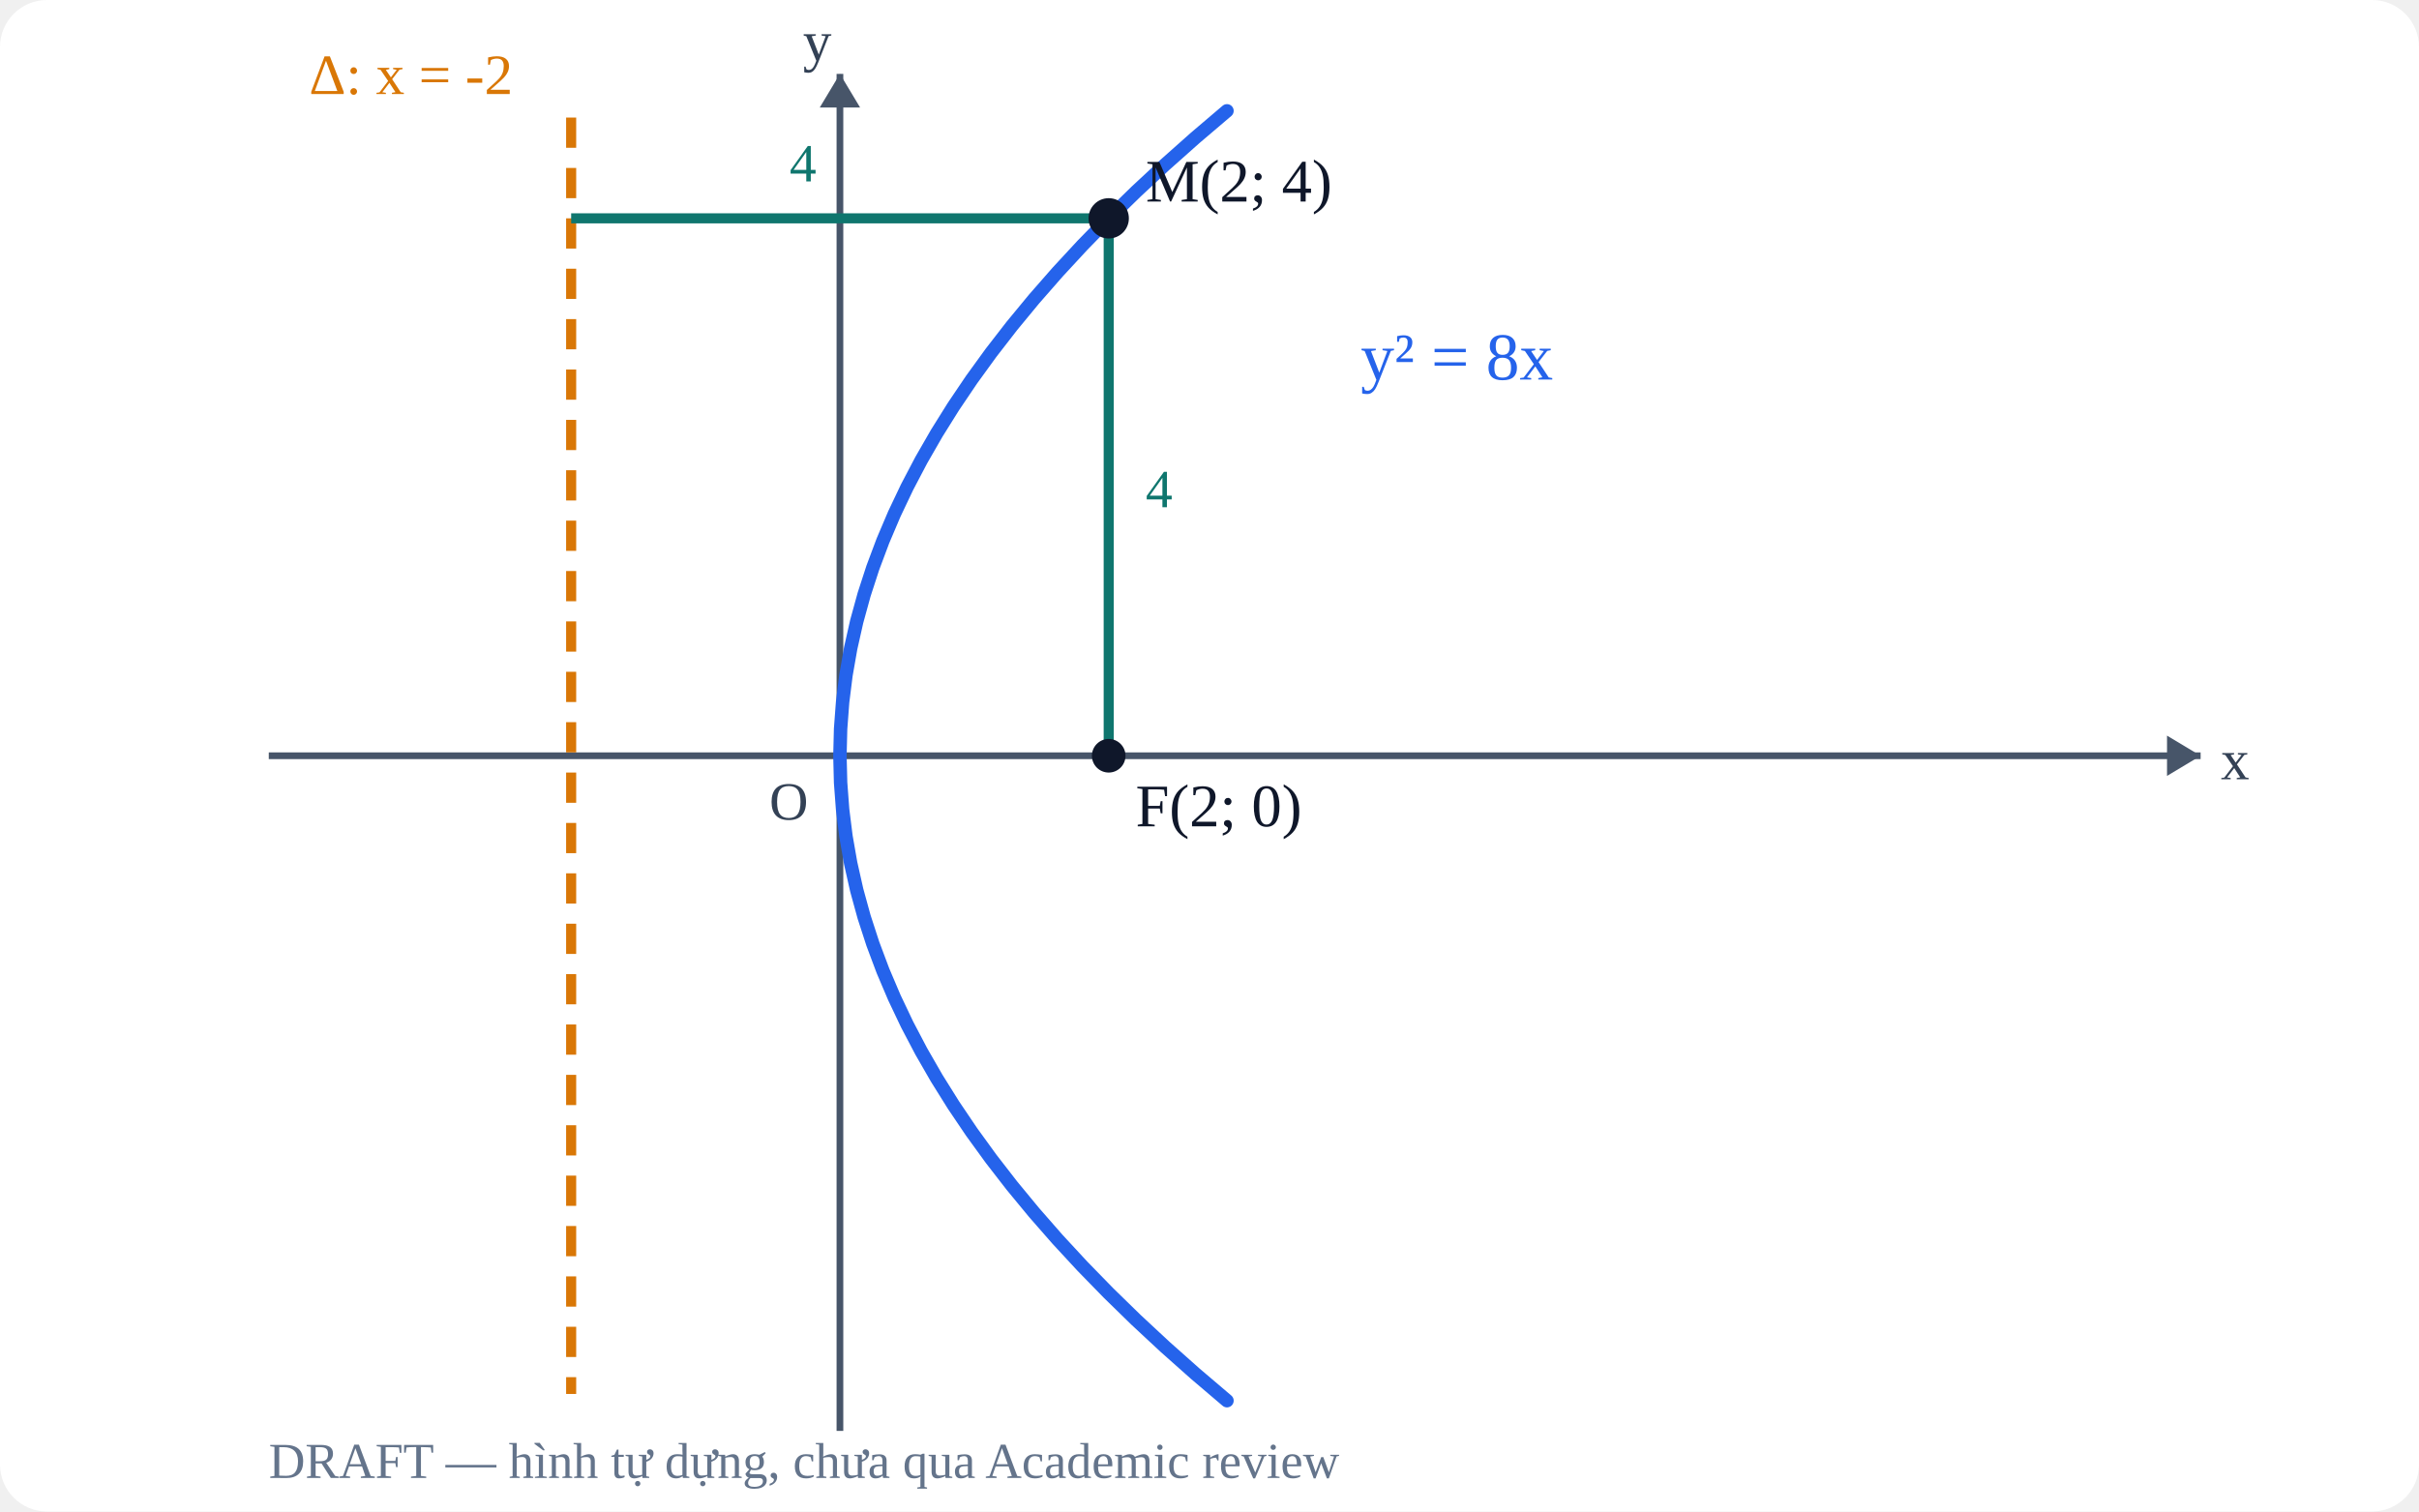
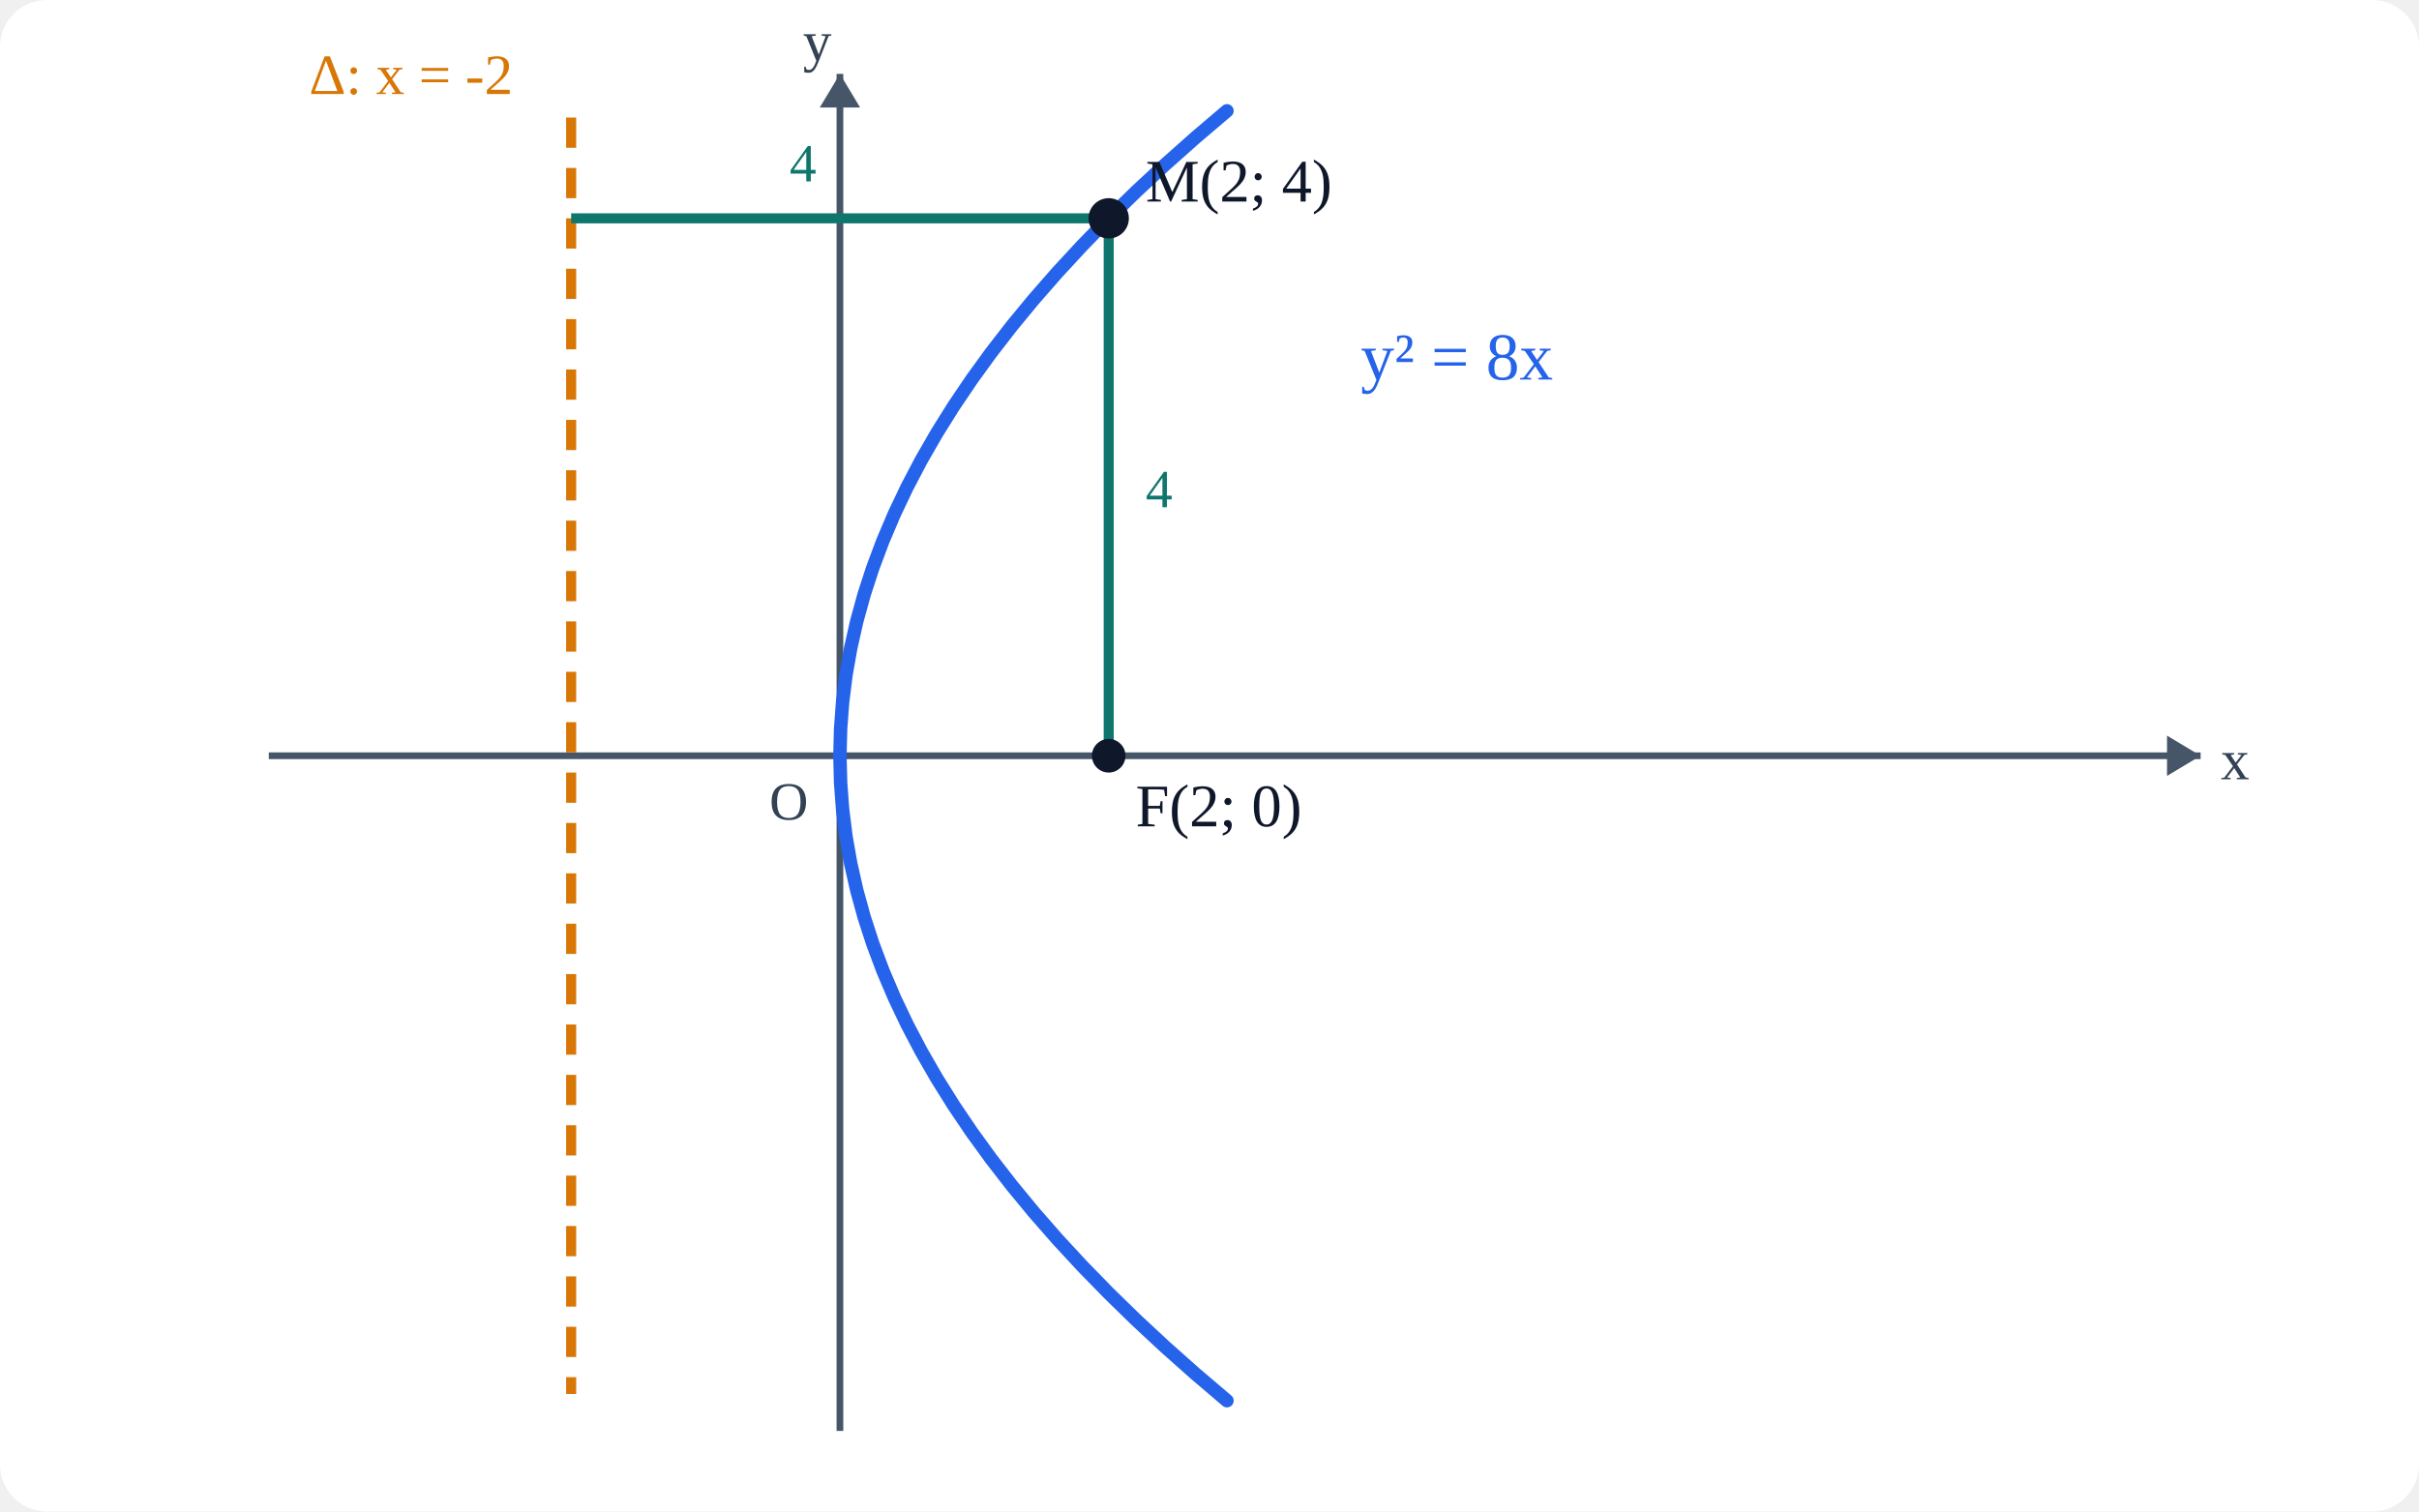
<svg xmlns="http://www.w3.org/2000/svg" width="720" height="450" viewBox="0 0 720 450" role="img" aria-labelledby="title desc">
  <rect width="720" height="450" rx="14" fill="#fff" />
  <line x1="80" y1="225" x2="655" y2="225" stroke="#475569" stroke-width="2" />
  <line x1="250" y1="426" x2="250" y2="22" stroke="#475569" stroke-width="2" />
  <path d="M655 225 l-10 -6 v12 z M250 22 l-6 10 h12 z" fill="#475569" />
  <line x1="170" y1="35" x2="170" y2="415" stroke="#d97706" stroke-width="3" stroke-dasharray="9 6" />
  <polyline points="365.2,417.0 355.8,409.0 346.8,401.0 338.2,393.0 330.0,385.0 322.2,377.0 314.8,369.0 307.8,361.0 301.2,353.0 295.0,345.0 289.2,337.0 283.8,329.0 278.8,321.0 274.2,313.0 270.0,305.0 266.2,297.0 262.8,289.0 259.8,281.0 257.2,273.0 255.0,265.0 253.2,257.0 251.8,249.0 250.8,241.0 250.2,233.0 250.0,225.0 250.2,217.0 250.8,209.0 251.8,201.0 253.2,193.0 255.0,185.0 257.2,177.0 259.8,169.0 262.8,161.0 266.2,153.0 270.0,145.0 274.2,137.0 278.8,129.0 283.8,121.0 289.2,113.0 295.0,105.0 301.2,97.0 307.8,89.0 314.8,81.0 322.2,73.0 330.0,65.0 338.2,57.0 346.8,49.0 355.8,41.0 365.2,33.0" fill="none" stroke="#2563eb" stroke-width="4" stroke-linecap="round" />
  <line x1="170" y1="65" x2="330" y2="65" stroke="#0f766e" stroke-width="3" />
  <line x1="330" y1="65" x2="330" y2="225" stroke="#0f766e" stroke-width="3" />
  <circle cx="330" cy="65" r="6" fill="#0f172a" />
  <circle cx="330" cy="225" r="5" fill="#0f172a" />
  <text x="341" y="60" font-size="18" fill="#0f172a">M(2; 4)</text>
  <text x="338" y="246" font-size="18" fill="#0f172a">F(2; 0)</text>
  <text x="92" y="28" font-size="17" fill="#d97706">Δ: x = -2</text>
  <text x="405" y="113" font-size="20" fill="#2563eb">y² = 8x</text>
  <text x="235" y="54" font-size="16" fill="#0f766e">4</text>
  <text x="341" y="151" font-size="16" fill="#0f766e">4</text>
  <text x="661" y="232" font-size="17" fill="#334155">x</text>
  <text x="239" y="18" font-size="17" fill="#334155">y</text>
  <text x="229" y="244" font-size="16" fill="#334155">O</text>
-   <text x="80" y="440" font-size="15" fill="#64748b">DRAFT — hình tự dựng, chưa qua Academic review</text>
</svg>
